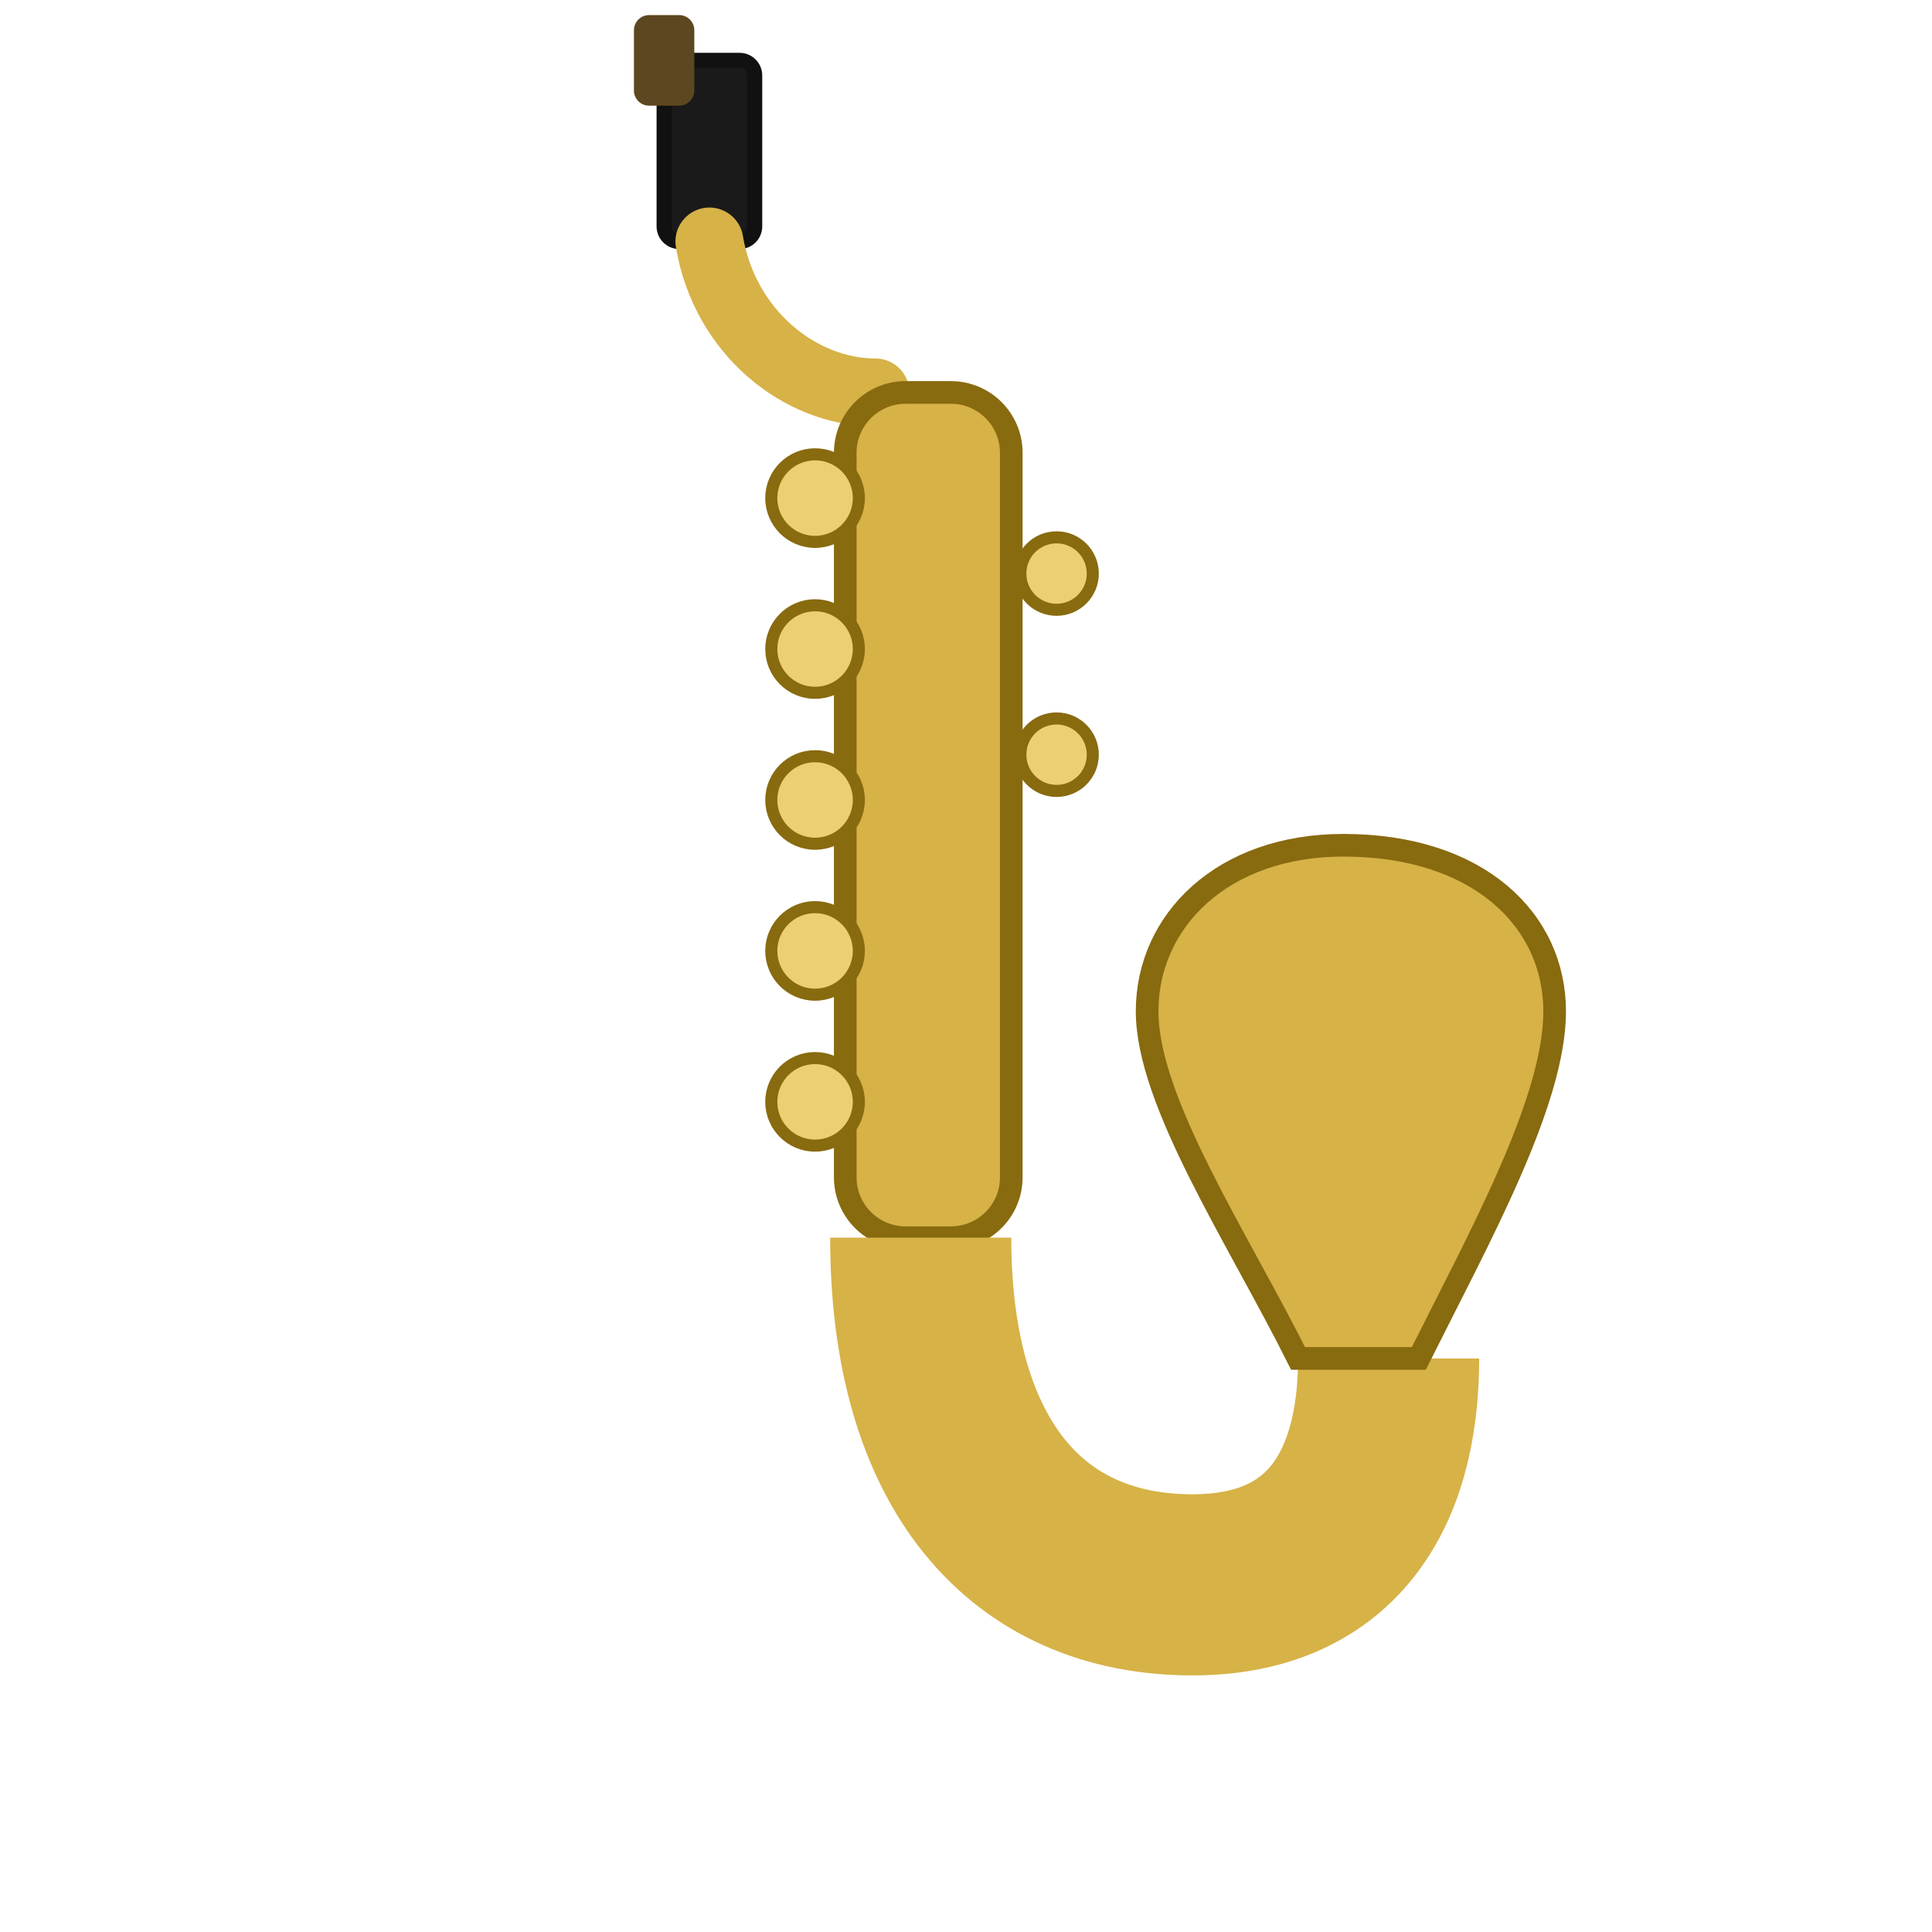
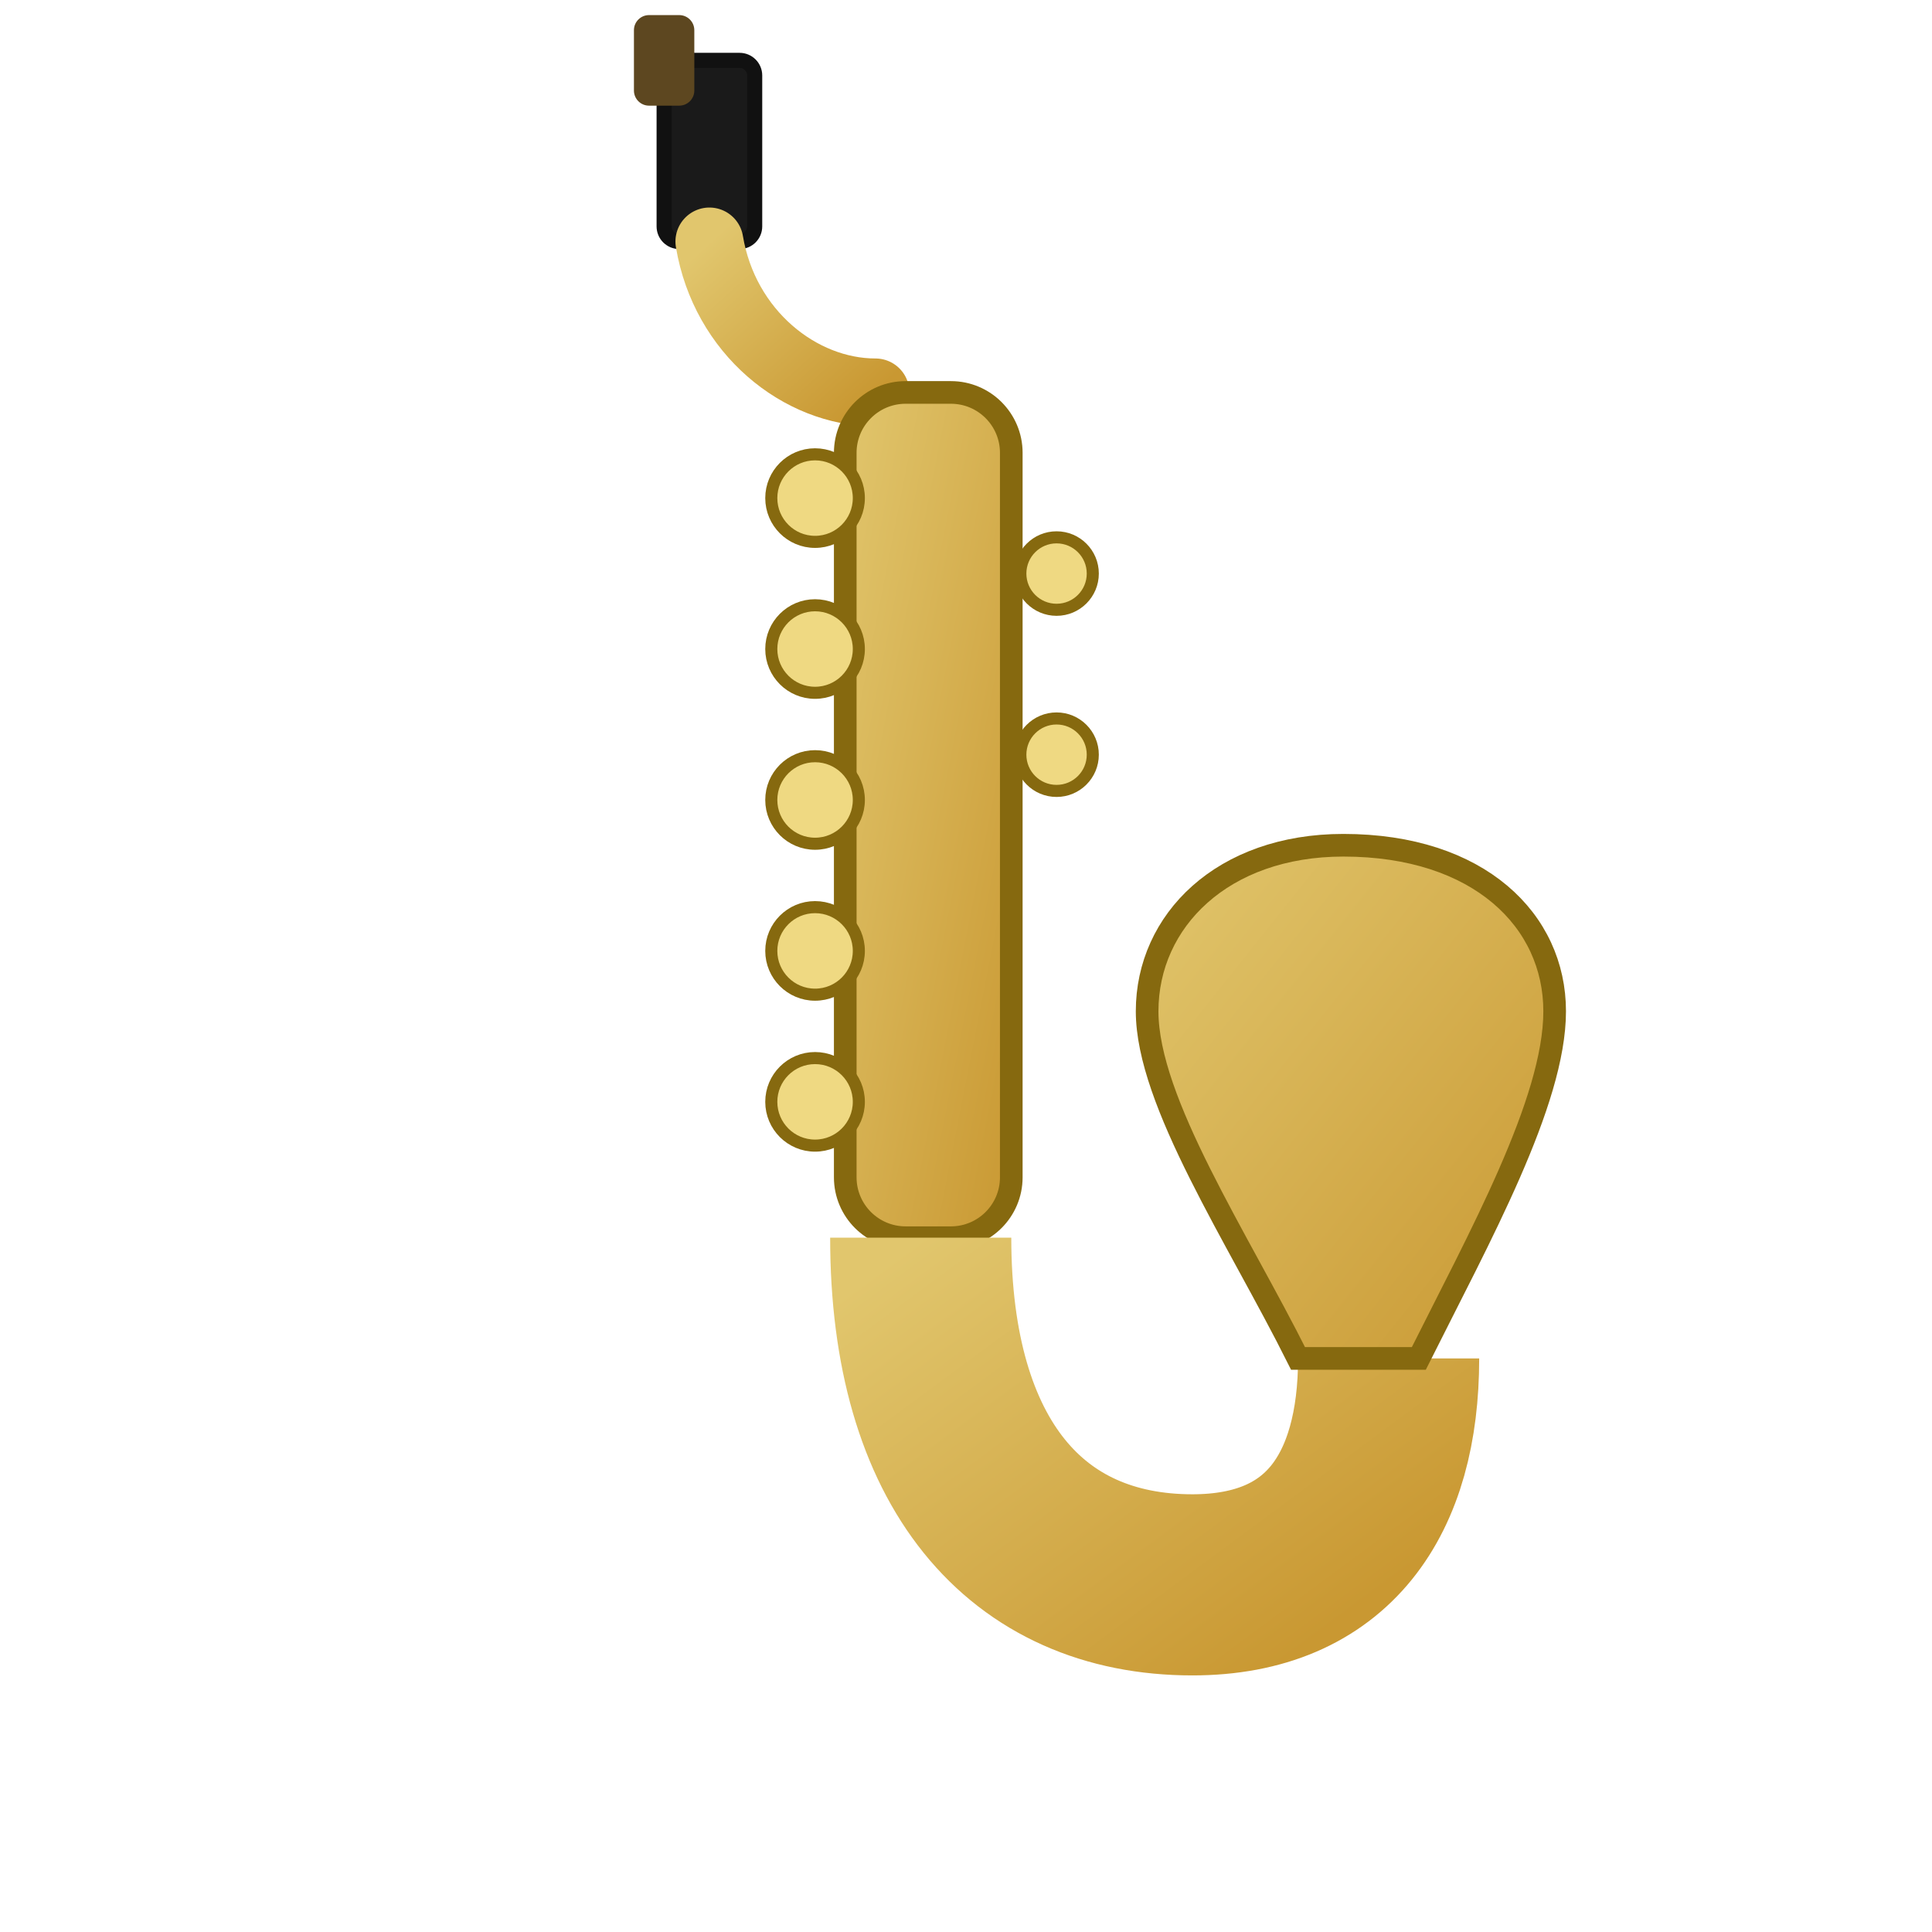
<svg xmlns="http://www.w3.org/2000/svg" viewBox="0 0 128 128" width="128" height="128">
+   <defs>
+     <linearGradient id="sax" x1="0" y1="0" x2="1" y2="1">
+       <stop offset="0" stop-color="#e1c66d" />
+       <stop offset="1" stop-color="#c99832" />
+     </linearGradient>
+   </defs>
  <rect x="44" y="4" width="6" height="12" rx="1" fill="#1a1a1a" stroke="#111" />
  <rect x="42" y="1" width="4" height="6" rx="1" fill="#5d4720" />
-   <path d="M47 16 C48 22 53 26 58 26" fill="none" stroke="#d6b247" stroke-width="4.5" stroke-linecap="round" />
-   <rect x="56" y="26" width="11" height="56" rx="4" fill="#d6b247" stroke="#886a0f" stroke-width="1.5" />
-   <path d="M61 82 C61 97 68 105 79 105 C88 105 92 99 92 90" fill="none" stroke="#d6b247" stroke-width="12" />
-   <path d="M86 90 C82 82 76 73 76 67 C76 61 81 56 89 56 C98 56 103 61 103 67 C103 73 98 82 94 90 Z" fill="#d6b247" stroke="#886a0f" stroke-width="1.5" />
-   <g fill="#edcf73" stroke="#886a0f" stroke-width="0.8">
+   <path d="M47 16 C48 22,53 26,58 26" fill="none" stroke="url(#sax)" stroke-width="4.5" stroke-linecap="round" />
+   <rect x="56" y="26" width="11" height="56" rx="4" fill="url(#sax)" stroke="#86690f" stroke-width="1.5" />
+   <path d="M61 82 C61 97,68 105,79 105 C88 105,92 99,92 90" fill="none" stroke="url(#sax)" stroke-width="12" />
+   <path d="M86 90 C82 82,76 73,76 67 C76 61,81 56,89 56 C98 56,103 61,103 67 C103 73,98 82,94 90 Z" fill="url(#sax)" stroke="#86690f" stroke-width="1.5" />
+   <g fill="#efd982" stroke="#86690f" stroke-width="0.8">
    <circle cx="54" cy="33" r="2.9" />
    <circle cx="54" cy="43" r="2.9" />
    <circle cx="54" cy="53" r="2.9" />
    <circle cx="54" cy="63" r="2.9" />
    <circle cx="54" cy="73" r="2.9" />
    <circle cx="70" cy="38" r="2.4" />
    <circle cx="70" cy="50" r="2.4" />
  </g>
</svg>
